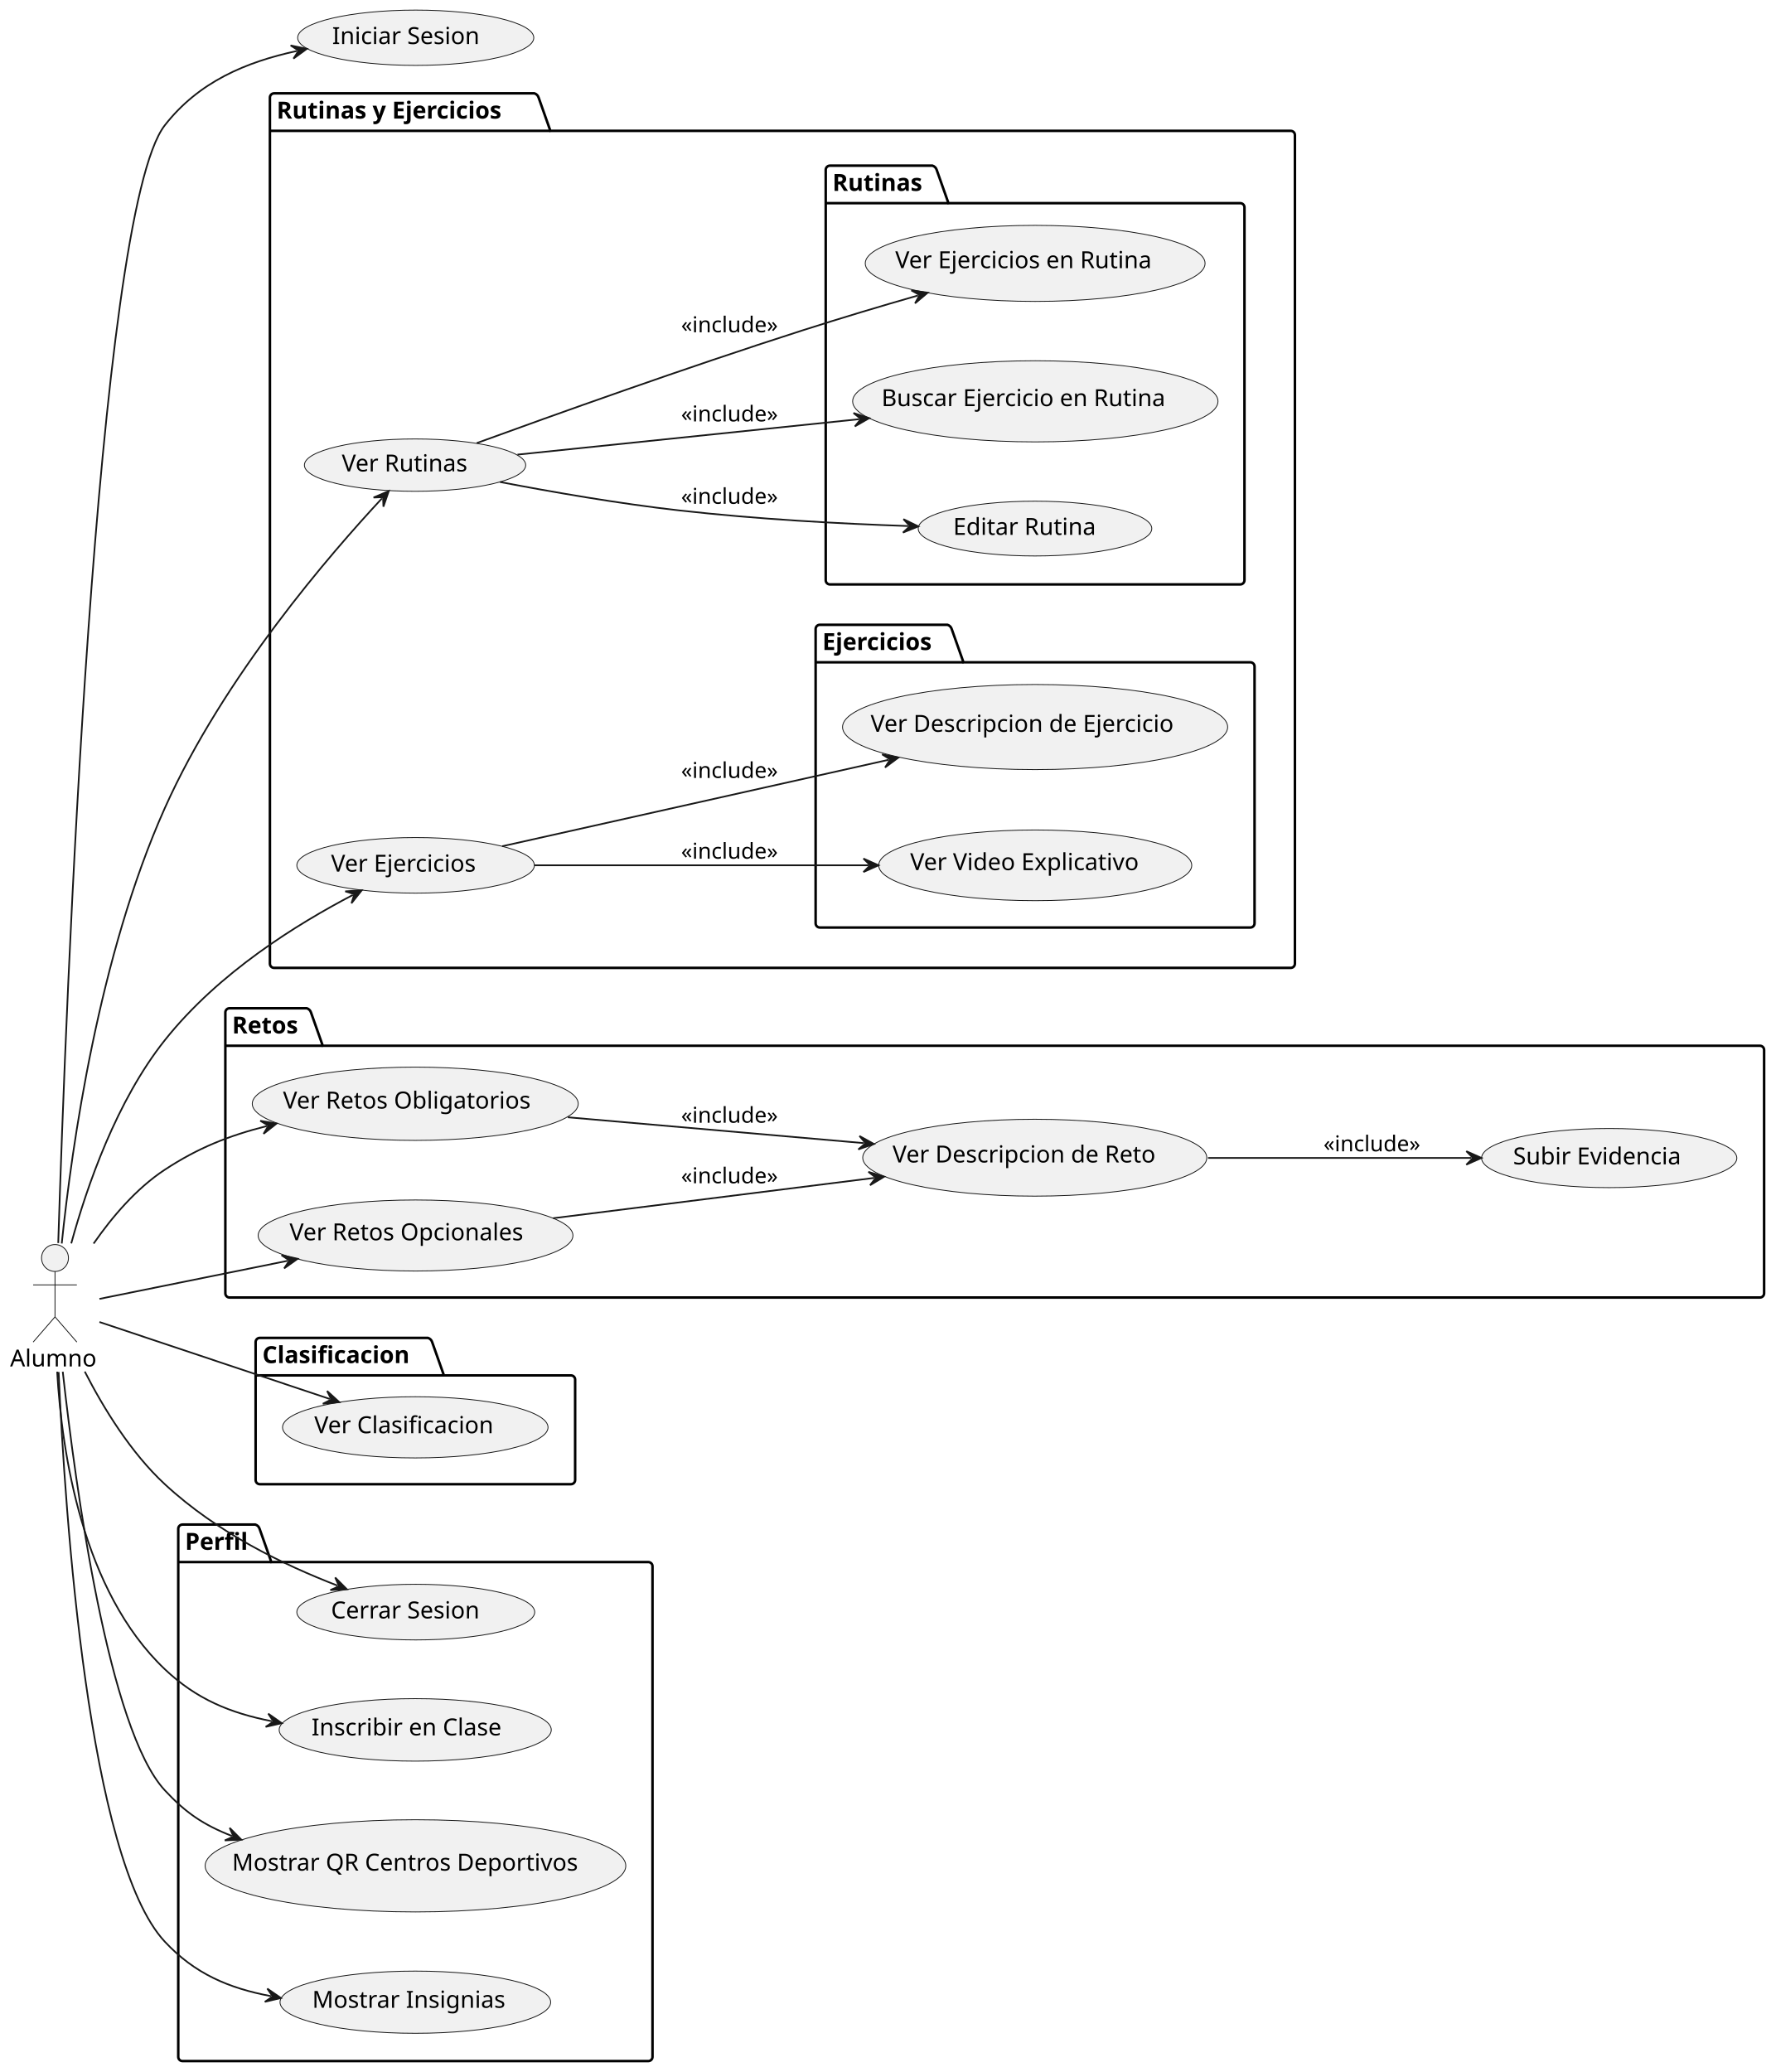
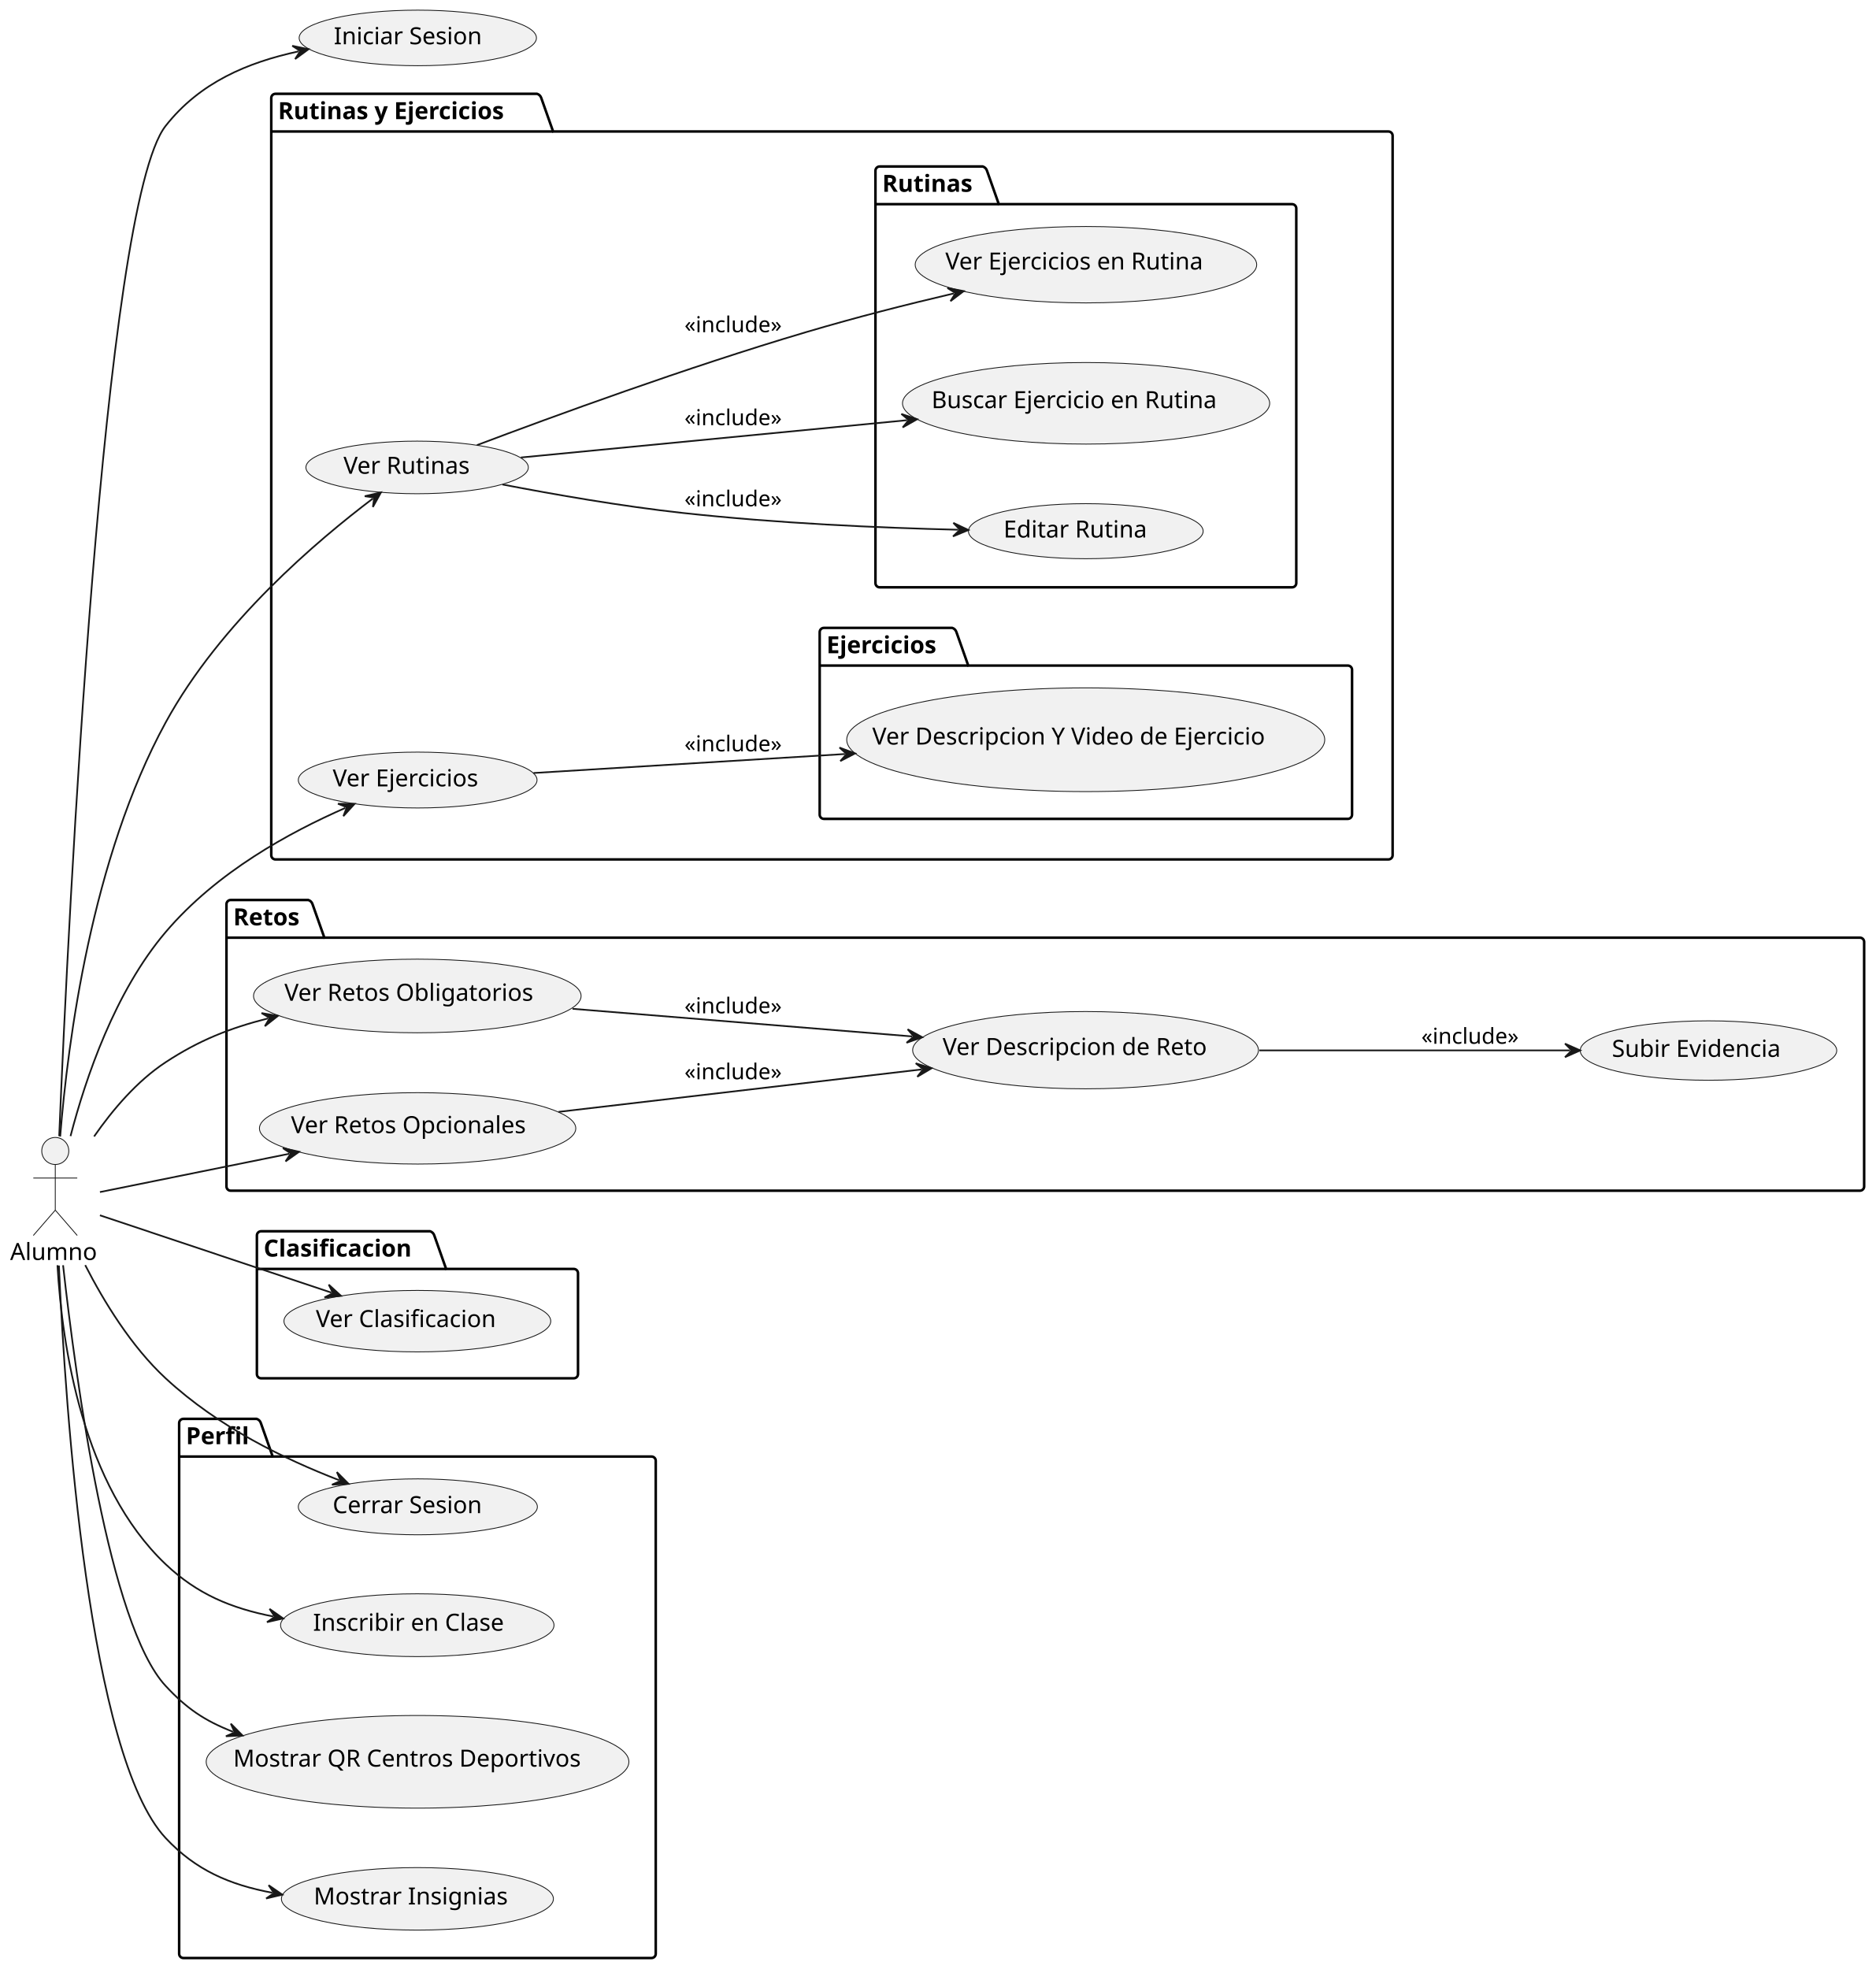
- <svg xmlns="http://www.w3.org/2000/svg" contentStyleType="text/css" height="1232px" preserveAspectRatio="none" style="width:1056px;height:1232px;background:#FFFFFF;" version="1.1" viewBox="0 0 1056 1232" width="1056px" zoomAndPan="magnify">
+ <svg xmlns="http://www.w3.org/2000/svg" contentStyleType="text/css" height="1165px" preserveAspectRatio="none" style="width:1110px;height:1165px;background:#FFFFFF;" version="1.1" viewBox="0 0 1110 1165" width="1110px" zoomAndPan="magnify">
  <defs />
  <g>
    <g id="cluster_Rutinas y Ejercicios">
-       <path d="M163,55.5 L317.768,55.5 A3.75,3.75 0 0 1 320.268,58 L327.268,77.797 L767.5,77.797 A2.5,2.5 0 0 1 770,80.297 L770,573 A2.5,2.5 0 0 1 767.5,575.5 L163,575.5 A2.5,2.5 0 0 1 160.5,573 L160.5,58 A2.5,2.5 0 0 1 163,55.5 " fill="none" style="stroke:#000000;stroke-width:1.5;" />
+       <path d="M163,55.5 L317.768,55.5 A3.75,3.75 0 0 1 320.268,58 L327.268,77.797 L821.5,77.797 A2.5,2.5 0 0 1 824,80.297 L824,506 A2.5,2.5 0 0 1 821.5,508.5 L163,508.5 A2.5,2.5 0 0 1 160.5,506 L160.5,58 A2.5,2.5 0 0 1 163,55.5 " fill="none" style="stroke:#000000;stroke-width:1.5;" />
      <line style="stroke:#000000;stroke-width:1.5;" x1="160.5" x2="327.268" y1="77.797" y2="77.797" />
      <text fill="#000000" font-family="sans-serif" font-size="14" font-weight="bold" lengthAdjust="spacing" textLength="153.768" x="164.5" y="70.495">Rutinas y Ejercicios</text>
    </g>
    <g id="cluster_Rutinas">
-       <path d="M493.5,98.5 L554.485,98.5 A3.75,3.75 0 0 1 556.985,101 L563.985,120.797 L737.5,120.797 A2.5,2.5 0 0 1 740,123.297 L740,345 A2.5,2.5 0 0 1 737.5,347.5 L493.5,347.5 A2.5,2.5 0 0 1 491,345 L491,101 A2.5,2.5 0 0 1 493.5,98.5 " fill="none" style="stroke:#000000;stroke-width:1.5;" />
-       <line style="stroke:#000000;stroke-width:1.5;" x1="491" x2="563.985" y1="120.797" y2="120.797" />
-       <text fill="#000000" font-family="sans-serif" font-size="14" font-weight="bold" lengthAdjust="spacing" textLength="59.985" x="495" y="113.495">Rutinas</text>
+       <path d="M520.5,98.5 L581.485,98.5 A3.75,3.75 0 0 1 583.985,101 L590.985,120.797 L764.5,120.797 A2.5,2.5 0 0 1 767,123.297 L767,345 A2.5,2.5 0 0 1 764.5,347.5 L520.5,347.5 A2.5,2.5 0 0 1 518,345 L518,101 A2.5,2.5 0 0 1 520.5,98.5 " fill="none" style="stroke:#000000;stroke-width:1.5;" />
+       <line style="stroke:#000000;stroke-width:1.5;" x1="518" x2="590.985" y1="120.797" y2="120.797" />
+       <text fill="#000000" font-family="sans-serif" font-size="14" font-weight="bold" lengthAdjust="spacing" textLength="59.985" x="522" y="113.495">Rutinas</text>
    </g>
    <g id="cluster_Ejercicios">
-       <path d="M487.5,371.5 L563.408,371.5 A3.75,3.75 0 0 1 565.908,374 L572.908,393.797 L743.5,393.797 A2.5,2.5 0 0 1 746,396.297 L746,549 A2.5,2.5 0 0 1 743.5,551.5 L487.5,551.5 A2.5,2.5 0 0 1 485,549 L485,374 A2.5,2.5 0 0 1 487.5,371.5 " fill="none" style="stroke:#000000;stroke-width:1.5;" />
+       <path d="M487.5,371.5 L563.408,371.5 A3.75,3.75 0 0 1 565.908,374 L572.908,393.797 L797.5,393.797 A2.5,2.5 0 0 1 800,396.297 L800,482 A2.5,2.5 0 0 1 797.5,484.5 L487.5,484.5 A2.5,2.5 0 0 1 485,482 L485,374 A2.5,2.5 0 0 1 487.5,371.5 " fill="none" style="stroke:#000000;stroke-width:1.5;" />
      <line style="stroke:#000000;stroke-width:1.5;" x1="485" x2="572.908" y1="393.797" y2="393.797" />
      <text fill="#000000" font-family="sans-serif" font-size="14" font-weight="bold" lengthAdjust="spacing" textLength="74.908" x="489" y="386.495">Ejercicios</text>
    </g>
    <g id="cluster_Retos">
-       <path d="M136.5,599.5 L182.419,599.5 A3.75,3.75 0 0 1 184.919,602 L191.919,621.797 L1046.5,621.797 A2.5,2.5 0 0 1 1049,624.297 L1049,769 A2.5,2.5 0 0 1 1046.5,771.5 L136.5,771.5 A2.5,2.5 0 0 1 134,769 L134,602 A2.5,2.5 0 0 1 136.5,599.5 " fill="none" style="stroke:#000000;stroke-width:1.5;" />
-       <line style="stroke:#000000;stroke-width:1.5;" x1="134" x2="191.919" y1="621.797" y2="621.797" />
-       <text fill="#000000" font-family="sans-serif" font-size="14" font-weight="bold" lengthAdjust="spacing" textLength="44.919" x="138" y="614.495">Retos</text>
+       <path d="M136.5,532.5 L182.419,532.5 A3.75,3.75 0 0 1 184.919,535 L191.919,554.797 L1100.5,554.797 A2.5,2.5 0 0 1 1103,557.297 L1103,702 A2.5,2.5 0 0 1 1100.5,704.5 L136.5,704.5 A2.5,2.5 0 0 1 134,702 L134,535 A2.5,2.5 0 0 1 136.5,532.5 " fill="none" style="stroke:#000000;stroke-width:1.5;" />
+       <line style="stroke:#000000;stroke-width:1.5;" x1="134" x2="191.919" y1="554.797" y2="554.797" />
+       <text fill="#000000" font-family="sans-serif" font-size="14" font-weight="bold" lengthAdjust="spacing" textLength="44.919" x="138" y="547.495">Retos</text>
    </g>
    <g id="cluster_Clasificacion">
-       <path d="M154.5,795.5 L254.471,795.5 A3.75,3.75 0 0 1 256.971,798 L263.971,817.797 L339.5,817.797 A2.5,2.5 0 0 1 342,820.297 L342,880 A2.5,2.5 0 0 1 339.5,882.5 L154.5,882.5 A2.5,2.5 0 0 1 152,880 L152,798 A2.5,2.5 0 0 1 154.5,795.5 " fill="none" style="stroke:#000000;stroke-width:1.5;" />
-       <line style="stroke:#000000;stroke-width:1.5;" x1="152" x2="263.971" y1="817.797" y2="817.797" />
-       <text fill="#000000" font-family="sans-serif" font-size="14" font-weight="bold" lengthAdjust="spacing" textLength="98.971" x="156" y="810.495">Clasificacion</text>
+       <path d="M154.5,728.5 L254.471,728.5 A3.75,3.75 0 0 1 256.971,731 L263.971,750.797 L339.5,750.797 A2.5,2.5 0 0 1 342,753.297 L342,813 A2.5,2.5 0 0 1 339.5,815.5 L154.5,815.5 A2.5,2.5 0 0 1 152,813 L152,731 A2.5,2.5 0 0 1 154.5,728.5 " fill="none" style="stroke:#000000;stroke-width:1.5;" />
+       <line style="stroke:#000000;stroke-width:1.5;" x1="152" x2="263.971" y1="750.797" y2="750.797" />
+       <text fill="#000000" font-family="sans-serif" font-size="14" font-weight="bold" lengthAdjust="spacing" textLength="98.971" x="156" y="743.495">Clasificacion</text>
    </g>
    <g id="cluster_Perfil">
-       <path d="M108.5,906.5 L151.849,906.5 A3.75,3.75 0 0 1 154.349,909 L161.349,928.797 L385.5,928.797 A2.5,2.5 0 0 1 388,931.297 L388,1223 A2.5,2.5 0 0 1 385.5,1225.5 L108.5,1225.5 A2.5,2.5 0 0 1 106,1223 L106,909 A2.5,2.5 0 0 1 108.5,906.5 " fill="none" style="stroke:#000000;stroke-width:1.5;" />
-       <line style="stroke:#000000;stroke-width:1.5;" x1="106" x2="161.349" y1="928.797" y2="928.797" />
-       <text fill="#000000" font-family="sans-serif" font-size="14" font-weight="bold" lengthAdjust="spacing" textLength="42.349" x="110" y="921.495">Perfil</text>
+       <path d="M108.5,839.5 L151.849,839.5 A3.75,3.75 0 0 1 154.349,842 L161.349,861.797 L385.5,861.797 A2.5,2.5 0 0 1 388,864.297 L388,1156 A2.5,2.5 0 0 1 385.5,1158.5 L108.5,1158.5 A2.5,2.5 0 0 1 106,1156 L106,842 A2.5,2.5 0 0 1 108.5,839.5 " fill="none" style="stroke:#000000;stroke-width:1.5;" />
+       <line style="stroke:#000000;stroke-width:1.5;" x1="106" x2="161.349" y1="861.797" y2="861.797" />
+       <text fill="#000000" font-family="sans-serif" font-size="14" font-weight="bold" lengthAdjust="spacing" textLength="42.349" x="110" y="854.495">Perfil</text>
    </g>
    <g id="elem_VerRutinas">
      <ellipse cx="246.808" cy="276.562" fill="#F1F1F1" rx="65.808" ry="15.562" style="stroke:#181818;stroke-width:0.5;" />
      <text fill="#000000" font-family="sans-serif" font-size="14" lengthAdjust="spacing" textLength="81.122" x="203.247" y="280.309">Ver Rutinas</text>
    </g>
    <g id="elem_VerEjercicios">
-       <ellipse cx="247.132" cy="514.526" fill="#F1F1F1" rx="70.632" ry="16.526" style="stroke:#181818;stroke-width:0.5;" />
-       <text fill="#000000" font-family="sans-serif" font-size="14" lengthAdjust="spacing" textLength="94.534" x="196.864" y="518.274">Ver Ejercicios</text>
+       <ellipse cx="247.132" cy="461.526" fill="#F1F1F1" rx="70.632" ry="16.526" style="stroke:#181818;stroke-width:0.5;" />
+       <text fill="#000000" font-family="sans-serif" font-size="14" lengthAdjust="spacing" textLength="94.534" x="196.864" y="465.274">Ver Ejercicios</text>
    </g>
    <g id="elem_EditarRutina">
-       <ellipse cx="615.449" cy="314.29" fill="#F1F1F1" rx="69.449" ry="16.29" style="stroke:#181818;stroke-width:0.5;" />
-       <text fill="#000000" font-family="sans-serif" font-size="14" lengthAdjust="spacing" textLength="91.328" x="566.785" y="318.037">Editar Rutina</text>
+       <ellipse cx="642.449" cy="314.29" fill="#F1F1F1" rx="69.449" ry="16.29" style="stroke:#181818;stroke-width:0.5;" />
+       <text fill="#000000" font-family="sans-serif" font-size="14" lengthAdjust="spacing" textLength="91.328" x="593.785" y="318.037">Editar Rutina</text>
    </g>
    <g id="elem_BuscarEjercicioEnRutina">
-       <ellipse cx="615.631" cy="238.626" fill="#F1F1F1" rx="108.631" ry="24.126" style="stroke:#181818;stroke-width:0.5;" />
-       <text fill="#000000" font-family="sans-serif" font-size="14" lengthAdjust="spacing" textLength="182.916" x="524.173" y="241.473">Buscar Ejercicio en Rutina</text>
+       <ellipse cx="642.631" cy="238.626" fill="#F1F1F1" rx="108.631" ry="24.126" style="stroke:#181818;stroke-width:0.5;" />
+       <text fill="#000000" font-family="sans-serif" font-size="14" lengthAdjust="spacing" textLength="182.916" x="551.173" y="241.473">Buscar Ejercicio en Rutina</text>
    </g>
    <g id="elem_VerEjerciciosEnRutina">
-       <ellipse cx="615.543" cy="156.608" fill="#F1F1F1" rx="101.043" ry="22.608" style="stroke:#181818;stroke-width:0.5;" />
-       <text fill="#000000" font-family="sans-serif" font-size="14" lengthAdjust="spacing" textLength="166.352" x="532.366" y="159.455">Ver Ejercicios en Rutina</text>
+       <ellipse cx="642.543" cy="156.608" fill="#F1F1F1" rx="101.043" ry="22.608" style="stroke:#181818;stroke-width:0.5;" />
+       <text fill="#000000" font-family="sans-serif" font-size="14" lengthAdjust="spacing" textLength="166.352" x="559.366" y="159.455">Ver Ejercicios en Rutina</text>
    </g>
-     <g id="elem_VerVideoExplicativo">
-       <ellipse cx="615.581" cy="514.516" fill="#F1F1F1" rx="93.081" ry="21.016" style="stroke:#181818;stroke-width:0.5;" />
-       <text fill="#000000" font-family="sans-serif" font-size="14" lengthAdjust="spacing" textLength="148.682" x="541.24" y="517.363">Ver Video Explicativo</text>
-     </g>
-     <g id="elem_VerDescripcionEjercicio">
-       <ellipse cx="615.502" cy="432.3" fill="#F1F1F1" rx="114.502" ry="25.3" style="stroke:#181818;stroke-width:0.5;" />
-       <text fill="#000000" font-family="sans-serif" font-size="14" lengthAdjust="spacing" textLength="195.583" x="517.71" y="435.147">Ver Descripcion de Ejercicio</text>
+     <g id="elem_VerDescripcionYVideoEjercicio">
+       <ellipse cx="642.416" cy="437.683" fill="#F1F1F1" rx="141.416" ry="30.683" style="stroke:#181818;stroke-width:0.5;" />
+       <text fill="#000000" font-family="sans-serif" font-size="14" lengthAdjust="spacing" textLength="252.567" x="516.132" y="440.53">Ver Descripcion Y Video de Ejercicio</text>
    </g>
    <g id="elem_VerRetosObligatorios">
-       <ellipse cx="246.921" cy="656.284" fill="#F1F1F1" rx="96.921" ry="21.784" style="stroke:#181818;stroke-width:0.5;" />
-       <text fill="#000000" font-family="sans-serif" font-size="14" lengthAdjust="spacing" textLength="157.247" x="168.297" y="659.131">Ver Retos Obligatorios</text>
+       <ellipse cx="246.921" cy="589.284" fill="#F1F1F1" rx="96.921" ry="21.784" style="stroke:#181818;stroke-width:0.5;" />
+       <text fill="#000000" font-family="sans-serif" font-size="14" lengthAdjust="spacing" textLength="157.247" x="168.297" y="592.131">Ver Retos Obligatorios</text>
    </g>
    <g id="elem_VerRetosOpcionales">
-       <ellipse cx="247.1" cy="734.62" fill="#F1F1F1" rx="93.6" ry="21.12" style="stroke:#181818;stroke-width:0.5;" />
-       <text fill="#000000" font-family="sans-serif" font-size="14" lengthAdjust="spacing" textLength="149.844" x="172.178" y="737.467">Ver Retos Opcionales</text>
+       <ellipse cx="247.1" cy="667.62" fill="#F1F1F1" rx="93.6" ry="21.12" style="stroke:#181818;stroke-width:0.5;" />
+       <text fill="#000000" font-family="sans-serif" font-size="14" lengthAdjust="spacing" textLength="149.844" x="172.178" y="670.467">Ver Retos Opcionales</text>
    </g>
    <g id="elem_SubirEvidencia">
-       <ellipse cx="956.894" cy="688.579" fill="#F1F1F1" rx="75.894" ry="17.579" style="stroke:#181818;stroke-width:0.5;" />
-       <text fill="#000000" font-family="sans-serif" font-size="14" lengthAdjust="spacing" textLength="108.302" x="899.743" y="692.326">Subir Evidencia</text>
+       <ellipse cx="1010.894" cy="621.579" fill="#F1F1F1" rx="75.894" ry="17.579" style="stroke:#181818;stroke-width:0.5;" />
+       <text fill="#000000" font-family="sans-serif" font-size="14" lengthAdjust="spacing" textLength="108.302" x="953.743" y="625.326">Subir Evidencia</text>
    </g>
    <g id="elem_VerDescripcionReto">
-       <ellipse cx="615.309" cy="688.362" fill="#F1F1F1" rx="102.309" ry="22.862" style="stroke:#181818;stroke-width:0.5;" />
-       <text fill="#000000" font-family="sans-serif" font-size="14" lengthAdjust="spacing" textLength="169.135" x="530.742" y="691.209">Ver Descripcion de Reto</text>
+       <ellipse cx="642.309" cy="621.362" fill="#F1F1F1" rx="102.309" ry="22.862" style="stroke:#181818;stroke-width:0.5;" />
+       <text fill="#000000" font-family="sans-serif" font-size="14" lengthAdjust="spacing" textLength="169.135" x="557.742" y="624.209">Ver Descripcion de Reto</text>
    </g>
    <g id="elem_VerClasificacion">
-       <ellipse cx="246.943" cy="848.688" fill="#F1F1F1" rx="78.943" ry="18.189" style="stroke:#181818;stroke-width:0.5;" />
-       <text fill="#000000" font-family="sans-serif" font-size="14" lengthAdjust="spacing" textLength="115.944" x="186.896" y="852.187">Ver Clasificacion</text>
+       <ellipse cx="246.943" cy="781.688" fill="#F1F1F1" rx="78.943" ry="18.189" style="stroke:#181818;stroke-width:0.5;" />
+       <text fill="#000000" font-family="sans-serif" font-size="14" lengthAdjust="spacing" textLength="115.944" x="186.896" y="785.187">Ver Clasificacion</text>
    </g>
    <g id="elem_CerrarSesion">
-       <ellipse cx="247.233" cy="958.547" fill="#F1F1F1" rx="70.733" ry="16.547" style="stroke:#181818;stroke-width:0.5;" />
-       <text fill="#000000" font-family="sans-serif" font-size="14" lengthAdjust="spacing" textLength="94.808" x="196.829" y="962.294">Cerrar Sesion</text>
+       <ellipse cx="247.233" cy="891.547" fill="#F1F1F1" rx="70.733" ry="16.547" style="stroke:#181818;stroke-width:0.5;" />
+       <text fill="#000000" font-family="sans-serif" font-size="14" lengthAdjust="spacing" textLength="94.808" x="196.829" y="895.294">Cerrar Sesion</text>
    </g>
    <g id="elem_InscribirEnClase">
-       <ellipse cx="246.906" cy="1028.581" fill="#F1F1F1" rx="80.906" ry="18.581" style="stroke:#181818;stroke-width:0.5;" />
-       <text fill="#000000" font-family="sans-serif" font-size="14" lengthAdjust="spacing" textLength="120.709" x="185.221" y="1031.861">Inscribir en Clase</text>
+       <ellipse cx="246.906" cy="961.581" fill="#F1F1F1" rx="80.906" ry="18.581" style="stroke:#181818;stroke-width:0.5;" />
+       <text fill="#000000" font-family="sans-serif" font-size="14" lengthAdjust="spacing" textLength="120.709" x="185.221" y="964.861">Inscribir en Clase</text>
    </g>
    <g id="elem_MostrarQRCentros">
-       <ellipse cx="247.054" cy="1109.411" fill="#F1F1F1" rx="125.054" ry="27.411" style="stroke:#181818;stroke-width:0.5;" />
-       <text fill="#000000" font-family="sans-serif" font-size="14" lengthAdjust="spacing" textLength="218.107" x="138.001" y="1112.258">Mostrar QR Centros Deportivos</text>
+       <ellipse cx="247.054" cy="1042.411" fill="#F1F1F1" rx="125.054" ry="27.411" style="stroke:#181818;stroke-width:0.5;" />
+       <text fill="#000000" font-family="sans-serif" font-size="14" lengthAdjust="spacing" textLength="218.107" x="138.001" y="1045.258">Mostrar QR Centros Deportivos</text>
    </g>
    <g id="elem_MostrarInsignias">
-       <ellipse cx="246.976" cy="1190.495" fill="#F1F1F1" rx="80.477" ry="18.495" style="stroke:#181818;stroke-width:0.5;" />
-       <text fill="#000000" font-family="sans-serif" font-size="14" lengthAdjust="spacing" textLength="119.677" x="185.65" y="1193.823">Mostrar Insignias</text>
+       <ellipse cx="246.976" cy="1123.495" fill="#F1F1F1" rx="80.477" ry="18.495" style="stroke:#181818;stroke-width:0.5;" />
+       <text fill="#000000" font-family="sans-serif" font-size="14" lengthAdjust="spacing" textLength="119.677" x="185.65" y="1126.823">Mostrar Insignias</text>
    </g>
    <g id="elem_Alumno">
-       <ellipse cx="32.708" cy="748" fill="#F1F1F1" rx="8" ry="8" style="stroke:#181818;stroke-width:0.5;" />
-       <path d="M32.708,756 L32.708,783 M19.708,764 L45.708,764 M32.708,783 L19.708,798 M32.708,783 L45.708,798 " fill="none" style="stroke:#181818;stroke-width:0.5;" />
-       <text fill="#000000" font-family="sans-serif" font-size="14" lengthAdjust="spacing" textLength="53.416" x="6" y="812.495">Alumno</text>
+       <ellipse cx="32.708" cy="681" fill="#F1F1F1" rx="8" ry="8" style="stroke:#181818;stroke-width:0.5;" />
+       <path d="M32.708,689 L32.708,716 M19.708,697 L45.708,697 M32.708,716 L19.708,731 M32.708,716 L45.708,731 " fill="none" style="stroke:#181818;stroke-width:0.5;" />
+       <text fill="#000000" font-family="sans-serif" font-size="14" lengthAdjust="spacing" textLength="53.416" x="6" y="745.495">Alumno</text>
    </g>
    <g id="elem_IniciarSesion">
      <ellipse cx="247.206" cy="22.441" fill="#F1F1F1" rx="70.206" ry="16.441" style="stroke:#181818;stroke-width:0.5;" />
      <text fill="#000000" font-family="sans-serif" font-size="14" lengthAdjust="spacing" textLength="93.386" x="197.513" y="26.189">Iniciar Sesion</text>
    </g>
    <g id="link_Alumno_IniciarSesion">
-       <path d="M34.63,739.11 C39.03,599.93 56.93,127.18 98,74.5 C118.18,48.62 146.285,36.847 176.595,30.297 " fill="none" id="Alumno-to-IniciarSesion" style="stroke:#181818;stroke-width:1;" />
-       <polygon fill="#181818" points="182.46,29.03,172.818,27.021,177.573,30.086,174.508,34.841,182.46,29.03" style="stroke:#181818;stroke-width:1;" />
+       <path d="M35.02,672.22 C40.5,541.99 60.93,121.59 98,74.5 C118.3,48.72 146.416,36.952 176.706,30.382 " fill="none" id="Alumno-to-IniciarSesion" style="stroke:#181818;stroke-width:1;" />
+       <polygon fill="#181818" points="182.57,29.11,172.927,27.109,177.684,30.17,174.622,34.927,182.57,29.11" style="stroke:#181818;stroke-width:1;" />
    </g>
    <g id="link_Alumno_VerRutinas">
-       <path d="M36.72,739.37 C42.72,681.29 58.78,568.16 98,480.5 C133.03,402.22 197.083,328.612 227.103,296.352 " fill="none" id="Alumno-to-VerRutinas" style="stroke:#181818;stroke-width:1;" />
-       <polygon fill="#181818" points="231.19,291.96,222.131,295.824,227.784,295.62,227.987,301.274,231.19,291.96" style="stroke:#181818;stroke-width:1;" />
+       <path d="M35.61,672.48 C40.15,615.88 54.29,507.56 98,427.5 C130.45,368.06 188.214,319.479 220.624,294.969 " fill="none" id="Alumno-to-VerRutinas" style="stroke:#181818;stroke-width:1;" />
+       <polygon fill="#181818" points="225.41,291.35,215.819,293.588,221.422,294.366,220.644,299.969,225.41,291.35" style="stroke:#181818;stroke-width:1;" />
    </g>
    <g id="link_Alumno_VerEjercicios">
-       <path d="M42.37,739.32 C51.79,704.98 69.35,654.52 98,618.5 C130.15,578.07 176.774,549.433 209.804,532.143 " fill="none" id="Alumno-to-VerEjercicios" style="stroke:#181818;stroke-width:1;" />
-       <polygon fill="#181818" points="215.12,529.36,205.291,529.99,210.69,531.679,209.001,537.078,215.12,529.36" style="stroke:#181818;stroke-width:1;" />
+       <path d="M41.73,672.2 C50.75,637.54 68.08,586.67 98,551.5 C128.4,515.77 171.217,492.575 204.317,478.024 " fill="none" id="Alumno-to-VerEjercicios" style="stroke:#181818;stroke-width:1;" />
+       <polygon fill="#181818" points="209.81,475.61,199.961,475.57,205.233,477.622,203.18,482.894,209.81,475.61" style="stroke:#181818;stroke-width:1;" />
    </g>
    <g id="link_Alumno_VerRetosObligatorios">
-       <path d="M55.67,739.42 C66.58,723.72 81.04,706.63 98,695.5 C117.77,682.52 135.864,675.326 158.644,669.546 " fill="none" id="Alumno-to-VerRetosObligatorios" style="stroke:#181818;stroke-width:1;" />
-       <polygon fill="#181818" points="164.46,668.07,154.753,666.406,159.614,669.3,156.72,674.161,164.46,668.07" style="stroke:#181818;stroke-width:1;" />
+       <path d="M55.67,672.42 C66.58,656.72 81.04,639.63 98,628.5 C117.77,615.52 135.864,608.326 158.644,602.546 " fill="none" id="Alumno-to-VerRetosObligatorios" style="stroke:#181818;stroke-width:1;" />
+       <polygon fill="#181818" points="164.46,601.07,154.753,599.406,159.614,602.3,156.72,607.161,164.46,601.07" style="stroke:#181818;stroke-width:1;" />
    </g>
    <g id="link_Alumno_VerRetosOpcionales">
-       <path d="M59.13,772.31 C88.16,766.44 130.799,757.81 171.119,749.65 " fill="none" id="Alumno-to-VerRetosOpcionales" style="stroke:#181818;stroke-width:1;" />
-       <polygon fill="#181818" points="177,748.46,167.385,746.325,172.099,749.452,168.972,754.166,177,748.46" style="stroke:#181818;stroke-width:1;" />
+       <path d="M59.13,705.31 C88.16,699.44 130.799,690.81 171.119,682.65 " fill="none" id="Alumno-to-VerRetosOpcionales" style="stroke:#181818;stroke-width:1;" />
+       <polygon fill="#181818" points="177,681.46,167.385,679.325,172.099,682.452,168.972,687.166,177,681.46" style="stroke:#181818;stroke-width:1;" />
    </g>
    <g id="link_Alumno_VerClasificacion">
-       <path d="M59.13,786.06 C94.46,797.87 152.929,817.41 196.089,831.82 " fill="none" id="Alumno-to-VerClasificacion" style="stroke:#181818;stroke-width:1;" />
-       <polygon fill="#181818" points="201.78,833.72,194.51,827.076,197.037,832.137,191.976,834.664,201.78,833.72" style="stroke:#181818;stroke-width:1;" />
+       <path d="M59.13,719.06 C94.46,730.87 152.929,750.41 196.089,764.82 " fill="none" id="Alumno-to-VerClasificacion" style="stroke:#181818;stroke-width:1;" />
+       <polygon fill="#181818" points="201.78,766.72,194.51,760.076,197.037,765.137,191.976,767.664,201.78,766.72" style="stroke:#181818;stroke-width:1;" />
    </g>
    <g id="link_Alumno_CerrarSesion">
-       <path d="M50.42,815.54 C61.53,837.23 77.75,863.75 98,882.5 C129.47,911.65 168.636,930.381 200.676,942.801 " fill="none" id="Alumno-to-CerrarSesion" style="stroke:#181818;stroke-width:1;" />
-       <polygon fill="#181818" points="206.27,944.97,199.324,937.987,201.608,943.163,196.433,945.447,206.27,944.97" style="stroke:#181818;stroke-width:1;" />
+       <path d="M50.42,748.54 C61.53,770.23 77.75,796.75 98,815.5 C129.47,844.65 168.636,863.381 200.676,875.801 " fill="none" id="Alumno-to-CerrarSesion" style="stroke:#181818;stroke-width:1;" />
+       <polygon fill="#181818" points="206.27,877.97,199.324,870.987,201.608,876.163,196.433,878.447,206.27,877.97" style="stroke:#181818;stroke-width:1;" />
    </g>
    <g id="link_Alumno_InscribirEnClase">
-       <path d="M33.99,815.6 C36.76,863.76 48.94,945.97 98,992.5 C116.71,1010.24 136.743,1018.533 161.673,1023.433 " fill="none" id="Alumno-to-InscribirEnClase" style="stroke:#181818;stroke-width:1;" />
-       <polygon fill="#181818" points="167.56,1024.59,159.5,1018.929,162.654,1023.626,157.958,1026.779,167.56,1024.59" style="stroke:#181818;stroke-width:1;" />
+       <path d="M33.99,748.6 C36.76,796.76 48.94,878.97 98,925.5 C116.71,943.24 136.743,951.533 161.673,956.433 " fill="none" id="Alumno-to-InscribirEnClase" style="stroke:#181818;stroke-width:1;" />
+       <polygon fill="#181818" points="167.56,957.59,159.5,951.929,162.654,956.626,157.958,959.779,167.56,957.59" style="stroke:#181818;stroke-width:1;" />
    </g>
    <g id="link_Alumno_MostrarQRCentros">
-       <path d="M37.32,815.61 C45.04,885.1 64.64,1028.57 98,1064.5 C110.33,1077.78 120.86,1085.01 137.91,1091.66 " fill="none" id="Alumno-to-MostrarQRCentros" style="stroke:#181818;stroke-width:1;" />
-       <polygon fill="#181818" points="143.5,1093.84,136.569,1086.843,138.842,1092.023,133.662,1094.296,143.5,1093.84" style="stroke:#181818;stroke-width:1;" />
+       <path d="M37.32,748.61 C45.04,818.1 64.64,961.57 98,997.5 C110.33,1010.78 120.86,1018.01 137.91,1024.66 " fill="none" id="Alumno-to-MostrarQRCentros" style="stroke:#181818;stroke-width:1;" />
+       <polygon fill="#181818" points="143.5,1026.84,136.569,1019.843,138.842,1025.023,133.662,1027.296,143.5,1026.84" style="stroke:#181818;stroke-width:1;" />
    </g>
    <g id="link_Alumno_MostrarInsignias">
-       <path d="M34.86,815.79 C38.71,901.63 52.53,1105.77 98,1154.5 C115.77,1173.54 135.883,1182.152 161.153,1186.902 " fill="none" id="Alumno-to-MostrarInsignias" style="stroke:#181818;stroke-width:1;" />
-       <polygon fill="#181818" points="167.05,1188.01,158.944,1182.416,162.136,1187.086,157.466,1190.278,167.05,1188.01" style="stroke:#181818;stroke-width:1;" />
+       <path d="M34.86,748.79 C38.71,834.63 52.53,1038.77 98,1087.5 C115.77,1106.54 135.883,1115.152 161.153,1119.902 " fill="none" id="Alumno-to-MostrarInsignias" style="stroke:#181818;stroke-width:1;" />
+       <polygon fill="#181818" points="167.05,1121.01,158.944,1115.416,162.136,1120.086,157.466,1123.278,167.05,1121.01" style="stroke:#181818;stroke-width:1;" />
    </g>
    <g id="link_VerRutinas_EditarRutina">
-       <path d="M297.32,286.59 C327.9,292.45 368.08,299.47 404,303.5 C451.28,308.81 498.824,311.352 540.074,312.782 " fill="none" id="VerRutinas-to-EditarRutina" style="stroke:#181818;stroke-width:1;" />
-       <polygon fill="#181818" points="546.07,312.99,537.214,308.681,541.073,312.817,536.937,316.676,546.07,312.99" style="stroke:#181818;stroke-width:1;" />
+       <path d="M297.31,286.66 C327.89,292.56 368.07,299.57 404,303.5 C460.73,309.7 519.452,312.261 566.992,313.441 " fill="none" id="VerRutinas-to-EditarRutina" style="stroke:#181818;stroke-width:1;" />
+       <polygon fill="#181818" points="572.99,313.59,564.092,309.368,567.991,313.466,563.894,317.365,572.99,313.59" style="stroke:#181818;stroke-width:1;" />
      <text fill="#000000" font-family="sans-serif" font-size="13" lengthAdjust="spacing" textLength="63.007" x="405" y="299.567">«include»</text>
    </g>
    <g id="link_VerRutinas_BuscarEjercicioEnRutina">
-       <path d="M307.7,270.31 C364.29,264.44 444.342,256.139 510.912,249.239 " fill="none" id="VerRutinas-to-BuscarEjercicioEnRutina" style="stroke:#181818;stroke-width:1;" />
-       <polygon fill="#181818" points="516.88,248.62,507.516,245.569,511.907,249.136,508.34,253.527,516.88,248.62" style="stroke:#181818;stroke-width:1;" />
-       <text fill="#000000" font-family="sans-serif" font-size="13" lengthAdjust="spacing" textLength="63.007" x="405" y="250.567">«include»</text>
+       <path d="M308.19,270.69 C370.52,264.67 462.958,255.747 536.708,248.617 " fill="none" id="VerRutinas-to-BuscarEjercicioEnRutina" style="stroke:#181818;stroke-width:1;" />
+       <polygon fill="#181818" points="542.68,248.04,533.337,244.925,537.703,248.521,534.107,252.887,542.68,248.04" style="stroke:#181818;stroke-width:1;" />
+       <text fill="#000000" font-family="sans-serif" font-size="13" lengthAdjust="spacing" textLength="63.007" x="405" y="251.567">«include»</text>
    </g>
    <g id="link_VerRutinas_VerEjerciciosEnRutina">
-       <path d="M283.5,263.44 C328.35,247.1 408.01,218.57 477,196.5 C501.27,188.74 522.384,182.438 545.894,175.678 " fill="none" id="VerRutinas-to-VerEjerciciosEnRutina" style="stroke:#181818;stroke-width:1;" />
-       <polygon fill="#181818" points="551.66,174.02,541.905,172.663,546.855,175.402,544.116,180.351,551.66,174.02" style="stroke:#181818;stroke-width:1;" />
-       <text fill="#000000" font-family="sans-serif" font-size="13" lengthAdjust="spacing" textLength="63.007" x="405" y="197.567">«include»</text>
+       <path d="M282.19,263.38 C326.65,246.59 406.93,217.21 477,196.5 C507.3,187.55 535.319,180.431 564.409,173.601 " fill="none" id="VerRutinas-to-VerEjerciciosEnRutina" style="stroke:#181818;stroke-width:1;" />
+       <polygon fill="#181818" points="570.25,172.23,560.574,170.393,565.382,173.373,562.403,178.181,570.25,172.23" style="stroke:#181818;stroke-width:1;" />
+       <text fill="#000000" font-family="sans-serif" font-size="13" lengthAdjust="spacing" textLength="63.007" x="405" y="196.567">«include»</text>
    </g>
-     <g id="link_VerEjercicios_VerVideoExplicativo">
-       <path d="M317.8,514.5 C375.85,514.5 452.94,514.5 516.43,514.5 " fill="none" id="VerEjercicios-to-VerVideoExplicativo" style="stroke:#181818;stroke-width:1;" />
-       <polygon fill="#181818" points="522.43,514.5,513.43,510.5,517.43,514.5,513.43,518.5,522.43,514.5" style="stroke:#181818;stroke-width:1;" />
-       <text fill="#000000" font-family="sans-serif" font-size="13" lengthAdjust="spacing" textLength="63.007" x="405" y="510.567">«include»</text>
-     </g>
-     <g id="link_VerEjercicios_VerDescripcionEjercicio">
-       <path d="M298.58,503.18 C359.45,489.56 456.565,467.84 528.345,451.78 " fill="none" id="VerEjercicios-to-VerDescripcionEjercicio" style="stroke:#181818;stroke-width:1;" />
-       <polygon fill="#181818" points="534.2,450.47,524.544,448.532,529.321,451.562,526.29,456.339,534.2,450.47" style="stroke:#181818;stroke-width:1;" />
-       <text fill="#000000" font-family="sans-serif" font-size="13" lengthAdjust="spacing" textLength="63.007" x="405" y="462.567">«include»</text>
+     <g id="link_VerEjercicios_VerDescripcionYVideoEjercicio">
+       <path d="M315.65,457.37 C367.83,454.19 435.731,450.045 499.961,446.135 " fill="none" id="VerEjercicios-to-VerDescripcionYVideoEjercicio" style="stroke:#181818;stroke-width:1;" />
+       <polygon fill="#181818" points="505.95,445.77,496.724,442.324,500.959,446.074,497.21,450.31,505.95,445.77" style="stroke:#181818;stroke-width:1;" />
+       <text fill="#000000" font-family="sans-serif" font-size="13" lengthAdjust="spacing" textLength="63.007" x="405" y="444.567">«include»</text>
    </g>
    <g id="link_VerRetosObligatorios_VerDescripcionReto">
-       <path d="M337.66,664.33 C392.86,669.15 457.583,674.798 513.713,679.698 " fill="none" id="VerRetosObligatorios-to-VerDescripcionReto" style="stroke:#181818;stroke-width:1;" />
-       <polygon fill="#181818" points="519.69,680.22,511.072,675.452,514.709,679.785,510.376,683.422,519.69,680.22" style="stroke:#181818;stroke-width:1;" />
-       <text fill="#000000" font-family="sans-serif" font-size="13" lengthAdjust="spacing" textLength="63.007" x="405" y="667.567">«include»</text>
+       <path d="M338.77,596.88 C400.73,601.92 476.71,608.104 539.72,613.224 " fill="none" id="VerRetosObligatorios-to-VerDescripcionReto" style="stroke:#181818;stroke-width:1;" />
+       <polygon fill="#181818" points="545.7,613.71,537.053,608.994,540.716,613.305,536.406,616.968,545.7,613.71" style="stroke:#181818;stroke-width:1;" />
+       <text fill="#000000" font-family="sans-serif" font-size="13" lengthAdjust="spacing" textLength="63.007" x="405" y="599.567">«include»</text>
    </g>
    <g id="link_VerRetosOpcionales_VerDescripcionReto">
-       <path d="M328.88,724.35 C387.17,717.03 459.847,707.907 519.847,700.377 " fill="none" id="VerRetosOpcionales-to-VerDescripcionReto" style="stroke:#181818;stroke-width:1;" />
-       <polygon fill="#181818" points="525.8,699.63,516.372,696.782,520.839,700.253,517.368,704.72,525.8,699.63" style="stroke:#181818;stroke-width:1;" />
-       <text fill="#000000" font-family="sans-serif" font-size="13" lengthAdjust="spacing" textLength="63.007" x="405" y="703.567">«include»</text>
+       <path d="M330.49,657.86 C395.06,650.31 478.791,640.516 545.271,632.746 " fill="none" id="VerRetosOpcionales-to-VerDescripcionReto" style="stroke:#181818;stroke-width:1;" />
+       <polygon fill="#181818" points="551.23,632.05,541.827,629.122,546.264,632.63,542.755,637.068,551.23,632.05" style="stroke:#181818;stroke-width:1;" />
+       <text fill="#000000" font-family="sans-serif" font-size="13" lengthAdjust="spacing" textLength="63.007" x="405" y="638.567">«include»</text>
    </g>
    <g id="link_VerDescripcionReto_SubirEvidencia">
-       <path d="M718.36,688.5 C770.61,688.5 827.13,688.5 874.93,688.5 " fill="none" id="VerDescripcionReto-to-SubirEvidencia" style="stroke:#181818;stroke-width:1;" />
-       <polygon fill="#181818" points="880.93,688.5,871.93,684.5,875.93,688.5,871.93,692.5,880.93,688.5" style="stroke:#181818;stroke-width:1;" />
-       <text fill="#000000" font-family="sans-serif" font-size="13" lengthAdjust="spacing" textLength="63.007" x="787" y="684.567">«include»</text>
+       <path d="M745.1,621.5 C805.27,621.5 874.19,621.5 928.99,621.5 " fill="none" id="VerDescripcionReto-to-SubirEvidencia" style="stroke:#181818;stroke-width:1;" />
+       <polygon fill="#181818" points="934.99,621.5,925.99,617.5,929.99,621.5,925.99,625.5,934.99,621.5" style="stroke:#181818;stroke-width:1;" />
+       <text fill="#000000" font-family="sans-serif" font-size="13" lengthAdjust="spacing" textLength="63.007" x="841" y="617.567">«include»</text>
    </g>
  </g>
</svg>
